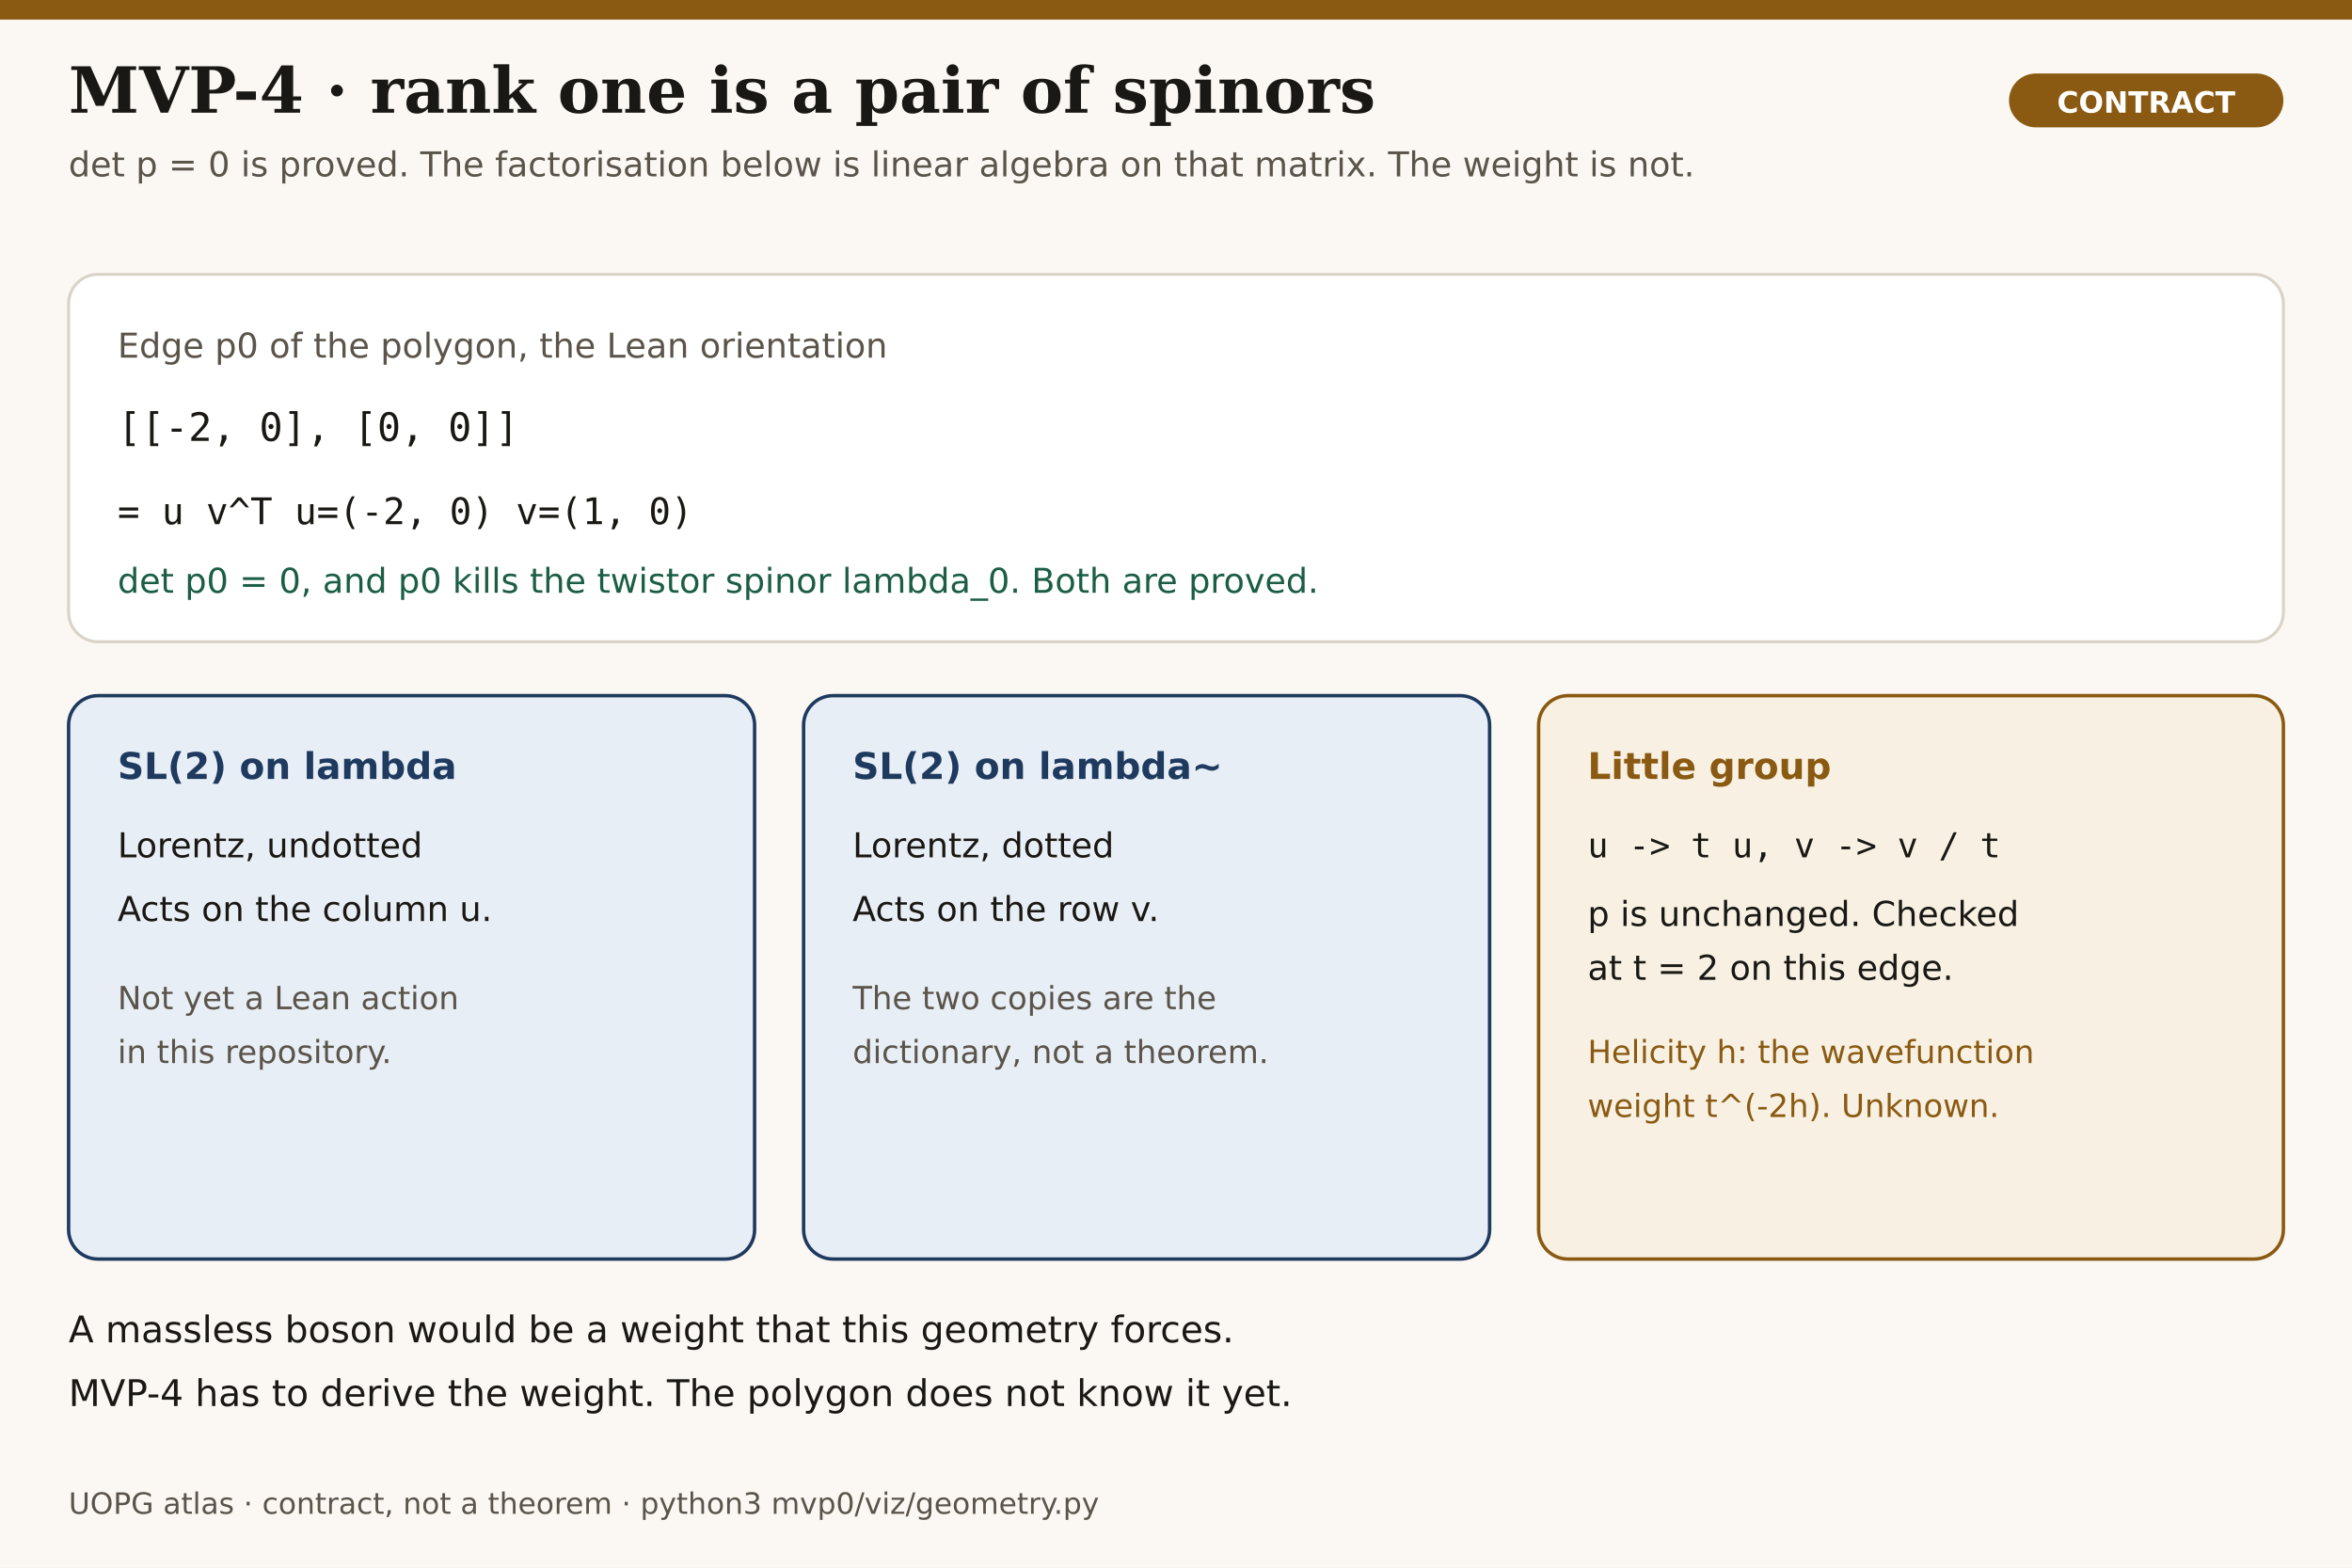
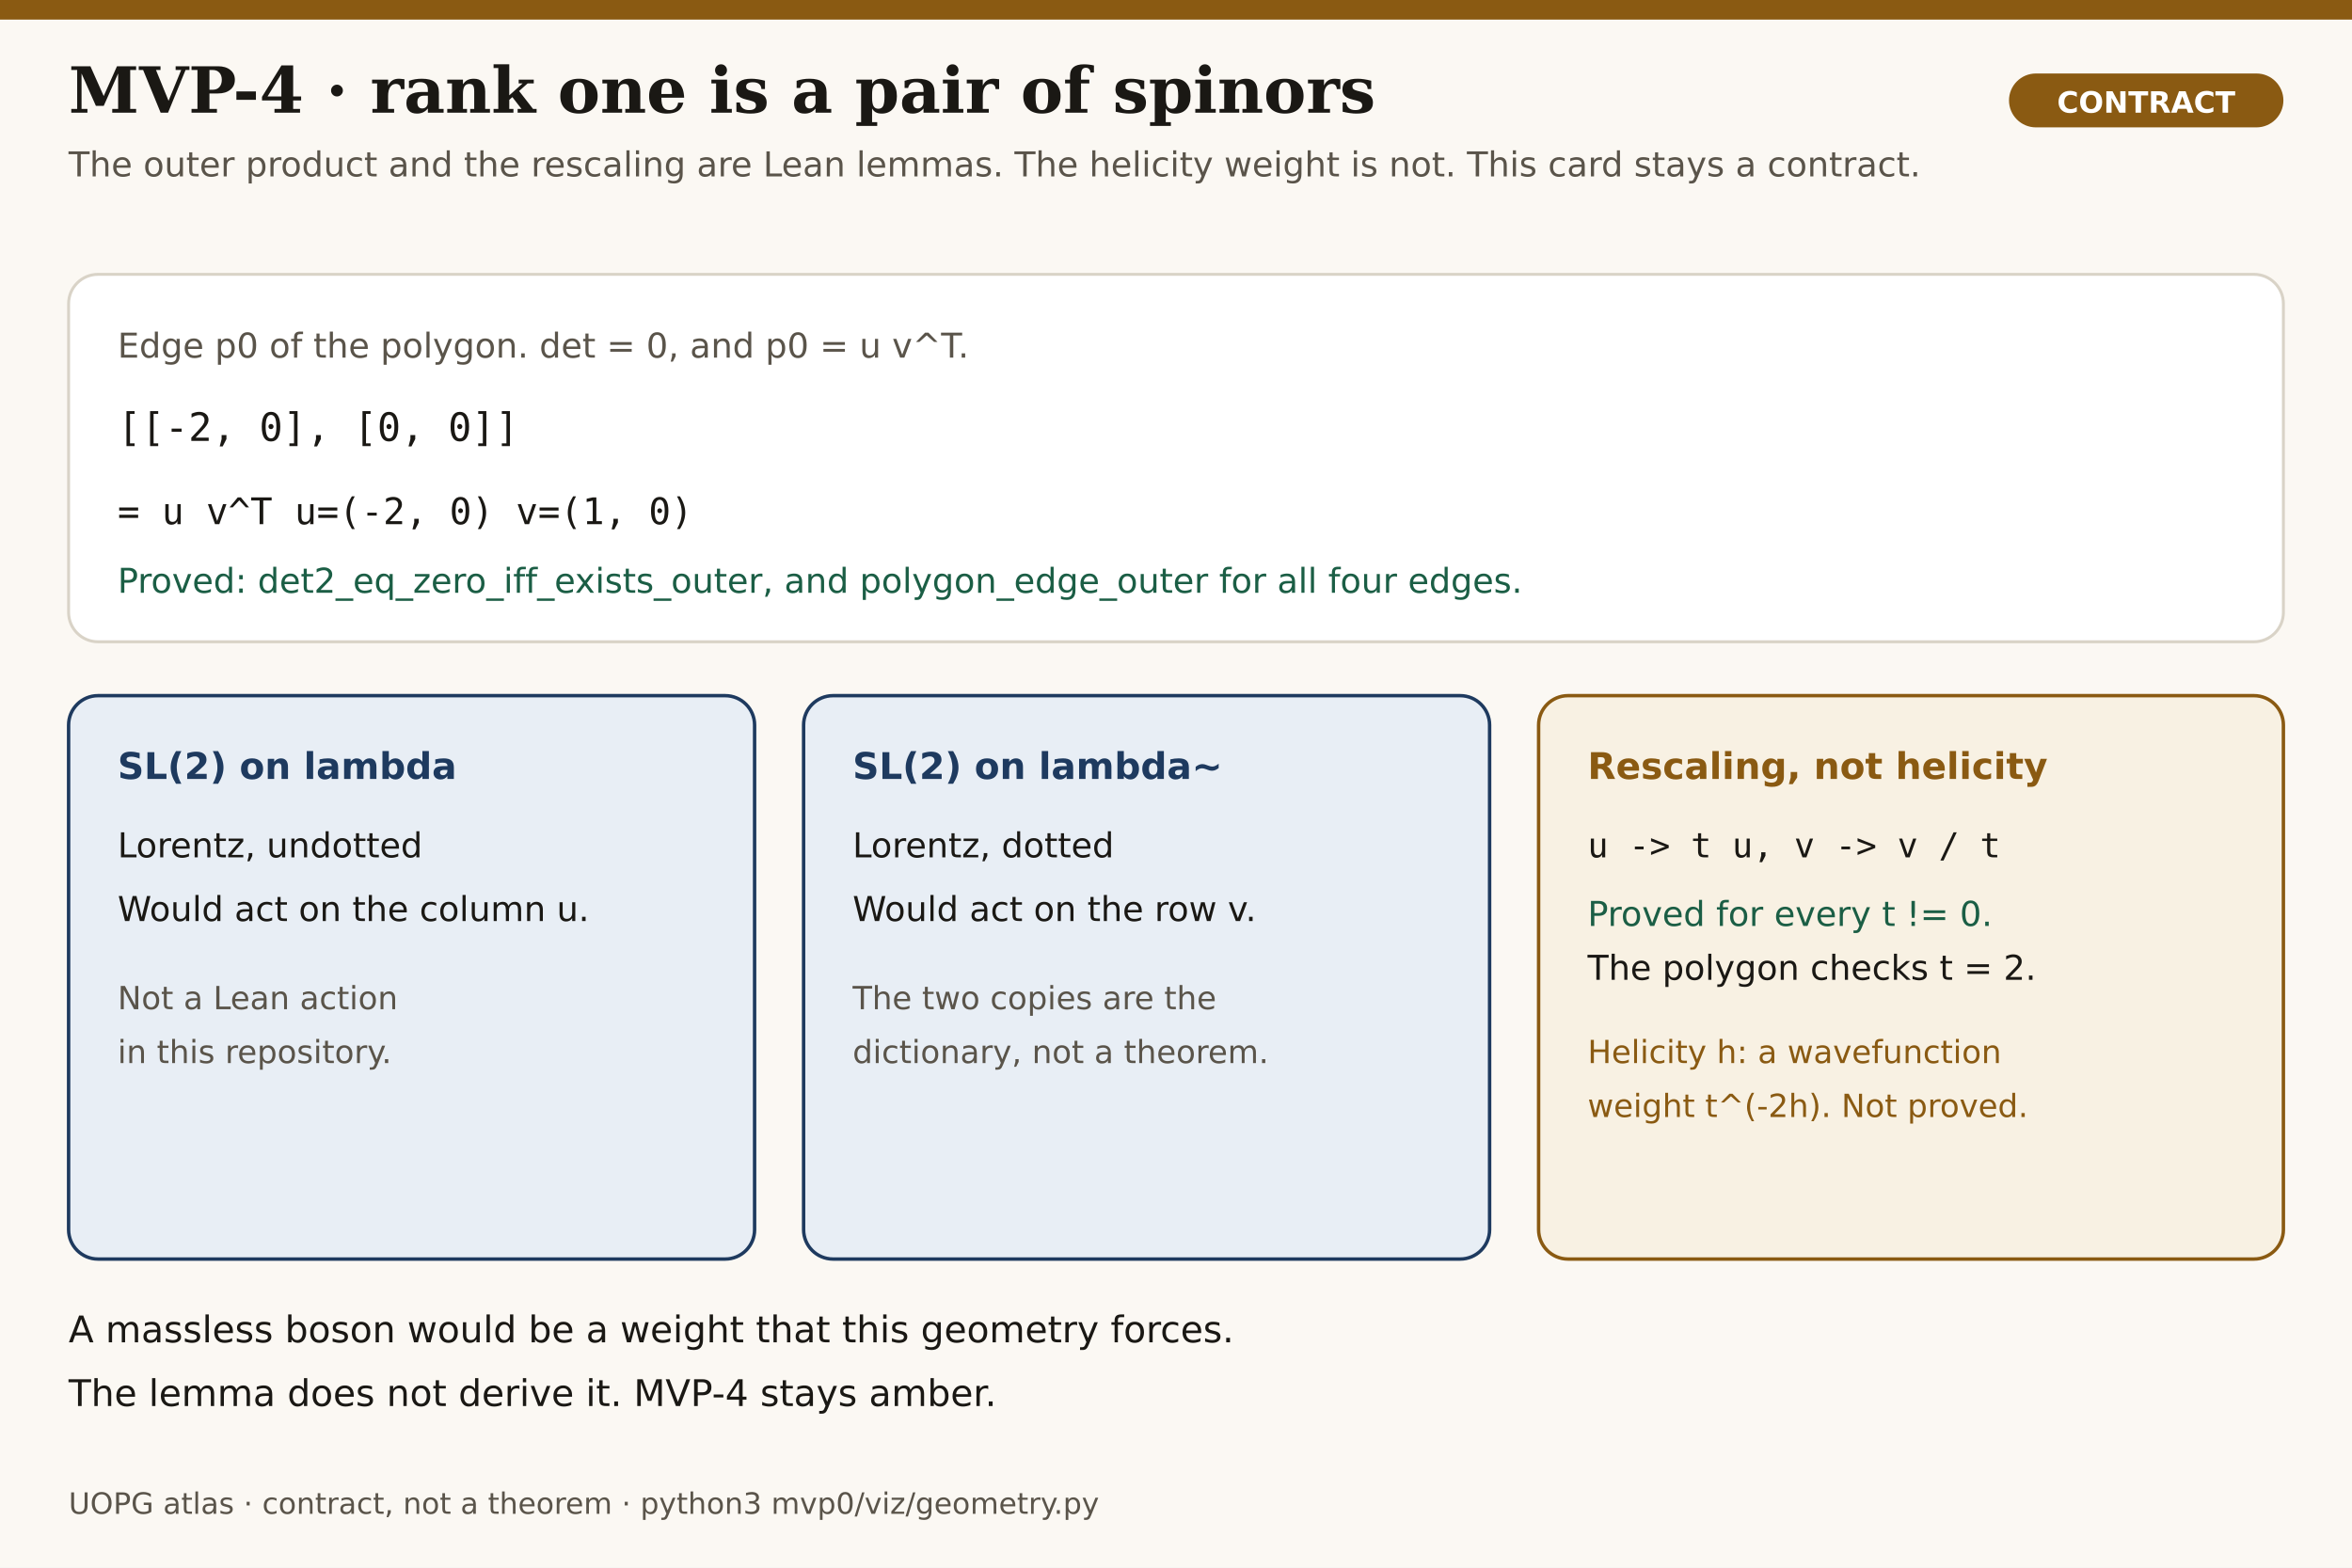
<svg xmlns="http://www.w3.org/2000/svg" width="960" height="640" viewBox="0 0 960 640">
  <rect width="100%" height="100%" fill="#fbf8f3" />
  <rect x="0" y="0" width="960" height="8" rx="0" fill="#8a5a12" />
  <text x="28" y="46" fill="#1a1814" font-size="26" font-family="DejaVu Serif, Liberation Serif, serif" text-anchor="start" font-weight="700">MVP-4  ·  rank one is a pair of spinors</text>
-   <text x="28" y="72" fill="#5a544a" font-size="14" font-family="DejaVu Sans, Liberation Sans, sans-serif" text-anchor="start">det p = 0 is proved. The factorisation below is linear algebra on that matrix. The weight is not.</text>
+   <text x="28" y="72" fill="#5a544a" font-size="14" font-family="DejaVu Sans, Liberation Sans, sans-serif" text-anchor="start">The outer product and the rescaling are Lean lemmas. The helicity weight is not. This card stays a contract.</text>
  <rect x="820" y="30" width="112" height="22" rx="11" fill="#8a5a12" />
  <text x="876.0" y="46" fill="#ffffff" font-size="12" font-family="DejaVu Sans, Liberation Sans, sans-serif" text-anchor="middle" font-weight="700">CONTRACT</text>
  <rect x="28" y="112" width="904" height="150" rx="12" fill="#ffffff" stroke="#d9d3c7" stroke-width="1.2" />
-   <text x="48" y="146" fill="#5a544a" font-size="14" font-family="DejaVu Sans, Liberation Sans, sans-serif" text-anchor="start">Edge p0 of the polygon, the Lean orientation</text>
+   <text x="48" y="146" fill="#5a544a" font-size="14" font-family="DejaVu Sans, Liberation Sans, sans-serif" text-anchor="start">Edge p0 of the polygon. det = 0, and p0 = u v^T.</text>
  <text x="48" y="180" fill="#1a1814" font-size="16" font-family="DejaVu Sans Mono, Liberation Mono, monospace" text-anchor="start">[[-2, 0], [0, 0]]</text>
  <text x="48" y="214" fill="#1a1814" font-size="15" font-family="DejaVu Sans Mono, Liberation Mono, monospace" text-anchor="start">=  u v^T    u=(-2, 0)    v=(1, 0)</text>
-   <text x="48" y="242" fill="#1b5e45" font-size="14" font-family="DejaVu Sans, Liberation Sans, sans-serif" text-anchor="start">det p0 = 0, and p0 kills the twistor spinor lambda_0. Both are proved.</text>
+   <text x="48" y="242" fill="#1b5e45" font-size="14" font-family="DejaVu Sans, Liberation Sans, sans-serif" text-anchor="start">Proved: det2_eq_zero_iff_exists_outer, and polygon_edge_outer for all four edges.</text>
  <rect x="28" y="284" width="280" height="230" rx="12" fill="#e8eef5" stroke="#1e3a5f" stroke-width="1.4" />
  <rect x="328" y="284" width="280" height="230" rx="12" fill="#e8eef5" stroke="#1e3a5f" stroke-width="1.4" />
  <rect x="628" y="284" width="304" height="230" rx="12" fill="#f8f1e3" stroke="#8a5a12" stroke-width="1.4" />
  <text x="48" y="318" fill="#1e3a5f" font-size="15" font-family="DejaVu Sans, Liberation Sans, sans-serif" text-anchor="start" font-weight="700">SL(2) on lambda</text>
  <text x="48" y="350" fill="#1a1814" font-size="14" font-family="DejaVu Sans, Liberation Sans, sans-serif" text-anchor="start">Lorentz, undotted</text>
-   <text x="48" y="376" fill="#1a1814" font-size="14" font-family="DejaVu Sans, Liberation Sans, sans-serif" text-anchor="start">Acts on the column u.</text>
-   <text x="48" y="412" fill="#5a544a" font-size="13" font-family="DejaVu Sans, Liberation Sans, sans-serif" text-anchor="start">Not yet a Lean action</text>
+   <text x="48" y="376" fill="#1a1814" font-size="14" font-family="DejaVu Sans, Liberation Sans, sans-serif" text-anchor="start">Would act on the column u.</text>
+   <text x="48" y="412" fill="#5a544a" font-size="13" font-family="DejaVu Sans, Liberation Sans, sans-serif" text-anchor="start">Not a Lean action</text>
  <text x="48" y="434" fill="#5a544a" font-size="13" font-family="DejaVu Sans, Liberation Sans, sans-serif" text-anchor="start">in this repository.</text>
  <text x="348" y="318" fill="#1e3a5f" font-size="15" font-family="DejaVu Sans, Liberation Sans, sans-serif" text-anchor="start" font-weight="700">SL(2) on lambda~</text>
  <text x="348" y="350" fill="#1a1814" font-size="14" font-family="DejaVu Sans, Liberation Sans, sans-serif" text-anchor="start">Lorentz, dotted</text>
-   <text x="348" y="376" fill="#1a1814" font-size="14" font-family="DejaVu Sans, Liberation Sans, sans-serif" text-anchor="start">Acts on the row v.</text>
+   <text x="348" y="376" fill="#1a1814" font-size="14" font-family="DejaVu Sans, Liberation Sans, sans-serif" text-anchor="start">Would act on the row v.</text>
  <text x="348" y="412" fill="#5a544a" font-size="13" font-family="DejaVu Sans, Liberation Sans, sans-serif" text-anchor="start">The two copies are the</text>
  <text x="348" y="434" fill="#5a544a" font-size="13" font-family="DejaVu Sans, Liberation Sans, sans-serif" text-anchor="start">dictionary, not a theorem.</text>
-   <text x="648" y="318" fill="#8a5a12" font-size="15" font-family="DejaVu Sans, Liberation Sans, sans-serif" text-anchor="start" font-weight="700">Little group</text>
+   <text x="648" y="318" fill="#8a5a12" font-size="15" font-family="DejaVu Sans, Liberation Sans, sans-serif" text-anchor="start" font-weight="700">Rescaling, not helicity</text>
  <text x="648" y="350" fill="#1a1814" font-size="14" font-family="DejaVu Sans Mono, Liberation Mono, monospace" text-anchor="start">u -&gt; t u,   v -&gt; v / t</text>
-   <text x="648" y="378" fill="#1a1814" font-size="14" font-family="DejaVu Sans, Liberation Sans, sans-serif" text-anchor="start">p is unchanged. Checked</text>
-   <text x="648" y="400" fill="#1a1814" font-size="14" font-family="DejaVu Sans, Liberation Sans, sans-serif" text-anchor="start">at t = 2 on this edge.</text>
-   <text x="648" y="434" fill="#8a5a12" font-size="13" font-family="DejaVu Sans, Liberation Sans, sans-serif" text-anchor="start">Helicity h: the wavefunction</text>
-   <text x="648" y="456" fill="#8a5a12" font-size="13" font-family="DejaVu Sans, Liberation Sans, sans-serif" text-anchor="start">weight t^(-2h). Unknown.</text>
+   <text x="648" y="378" fill="#1b5e45" font-size="14" font-family="DejaVu Sans, Liberation Sans, sans-serif" text-anchor="start">Proved for every t != 0.</text>
+   <text x="648" y="400" fill="#1a1814" font-size="14" font-family="DejaVu Sans, Liberation Sans, sans-serif" text-anchor="start">The polygon checks t = 2.</text>
+   <text x="648" y="434" fill="#8a5a12" font-size="13" font-family="DejaVu Sans, Liberation Sans, sans-serif" text-anchor="start">Helicity h: a wavefunction</text>
+   <text x="648" y="456" fill="#8a5a12" font-size="13" font-family="DejaVu Sans, Liberation Sans, sans-serif" text-anchor="start">weight t^(-2h). Not proved.</text>
  <text x="28" y="548" fill="#1a1814" font-size="15" font-family="DejaVu Sans, Liberation Sans, sans-serif" text-anchor="start">A massless boson would be a weight that this geometry forces.</text>
-   <text x="28" y="574" fill="#1a1814" font-size="15" font-family="DejaVu Sans, Liberation Sans, sans-serif" text-anchor="start">MVP-4 has to derive the weight. The polygon does not know it yet.</text>
+   <text x="28" y="574" fill="#1a1814" font-size="15" font-family="DejaVu Sans, Liberation Sans, sans-serif" text-anchor="start">The lemma does not derive it. MVP-4 stays amber.</text>
  <text x="28" y="618" fill="#5a544a" font-size="12" font-family="DejaVu Sans, Liberation Sans, sans-serif" text-anchor="start">UOPG atlas  ·  contract, not a theorem  ·  python3 mvp0/viz/geometry.py</text>
</svg>
